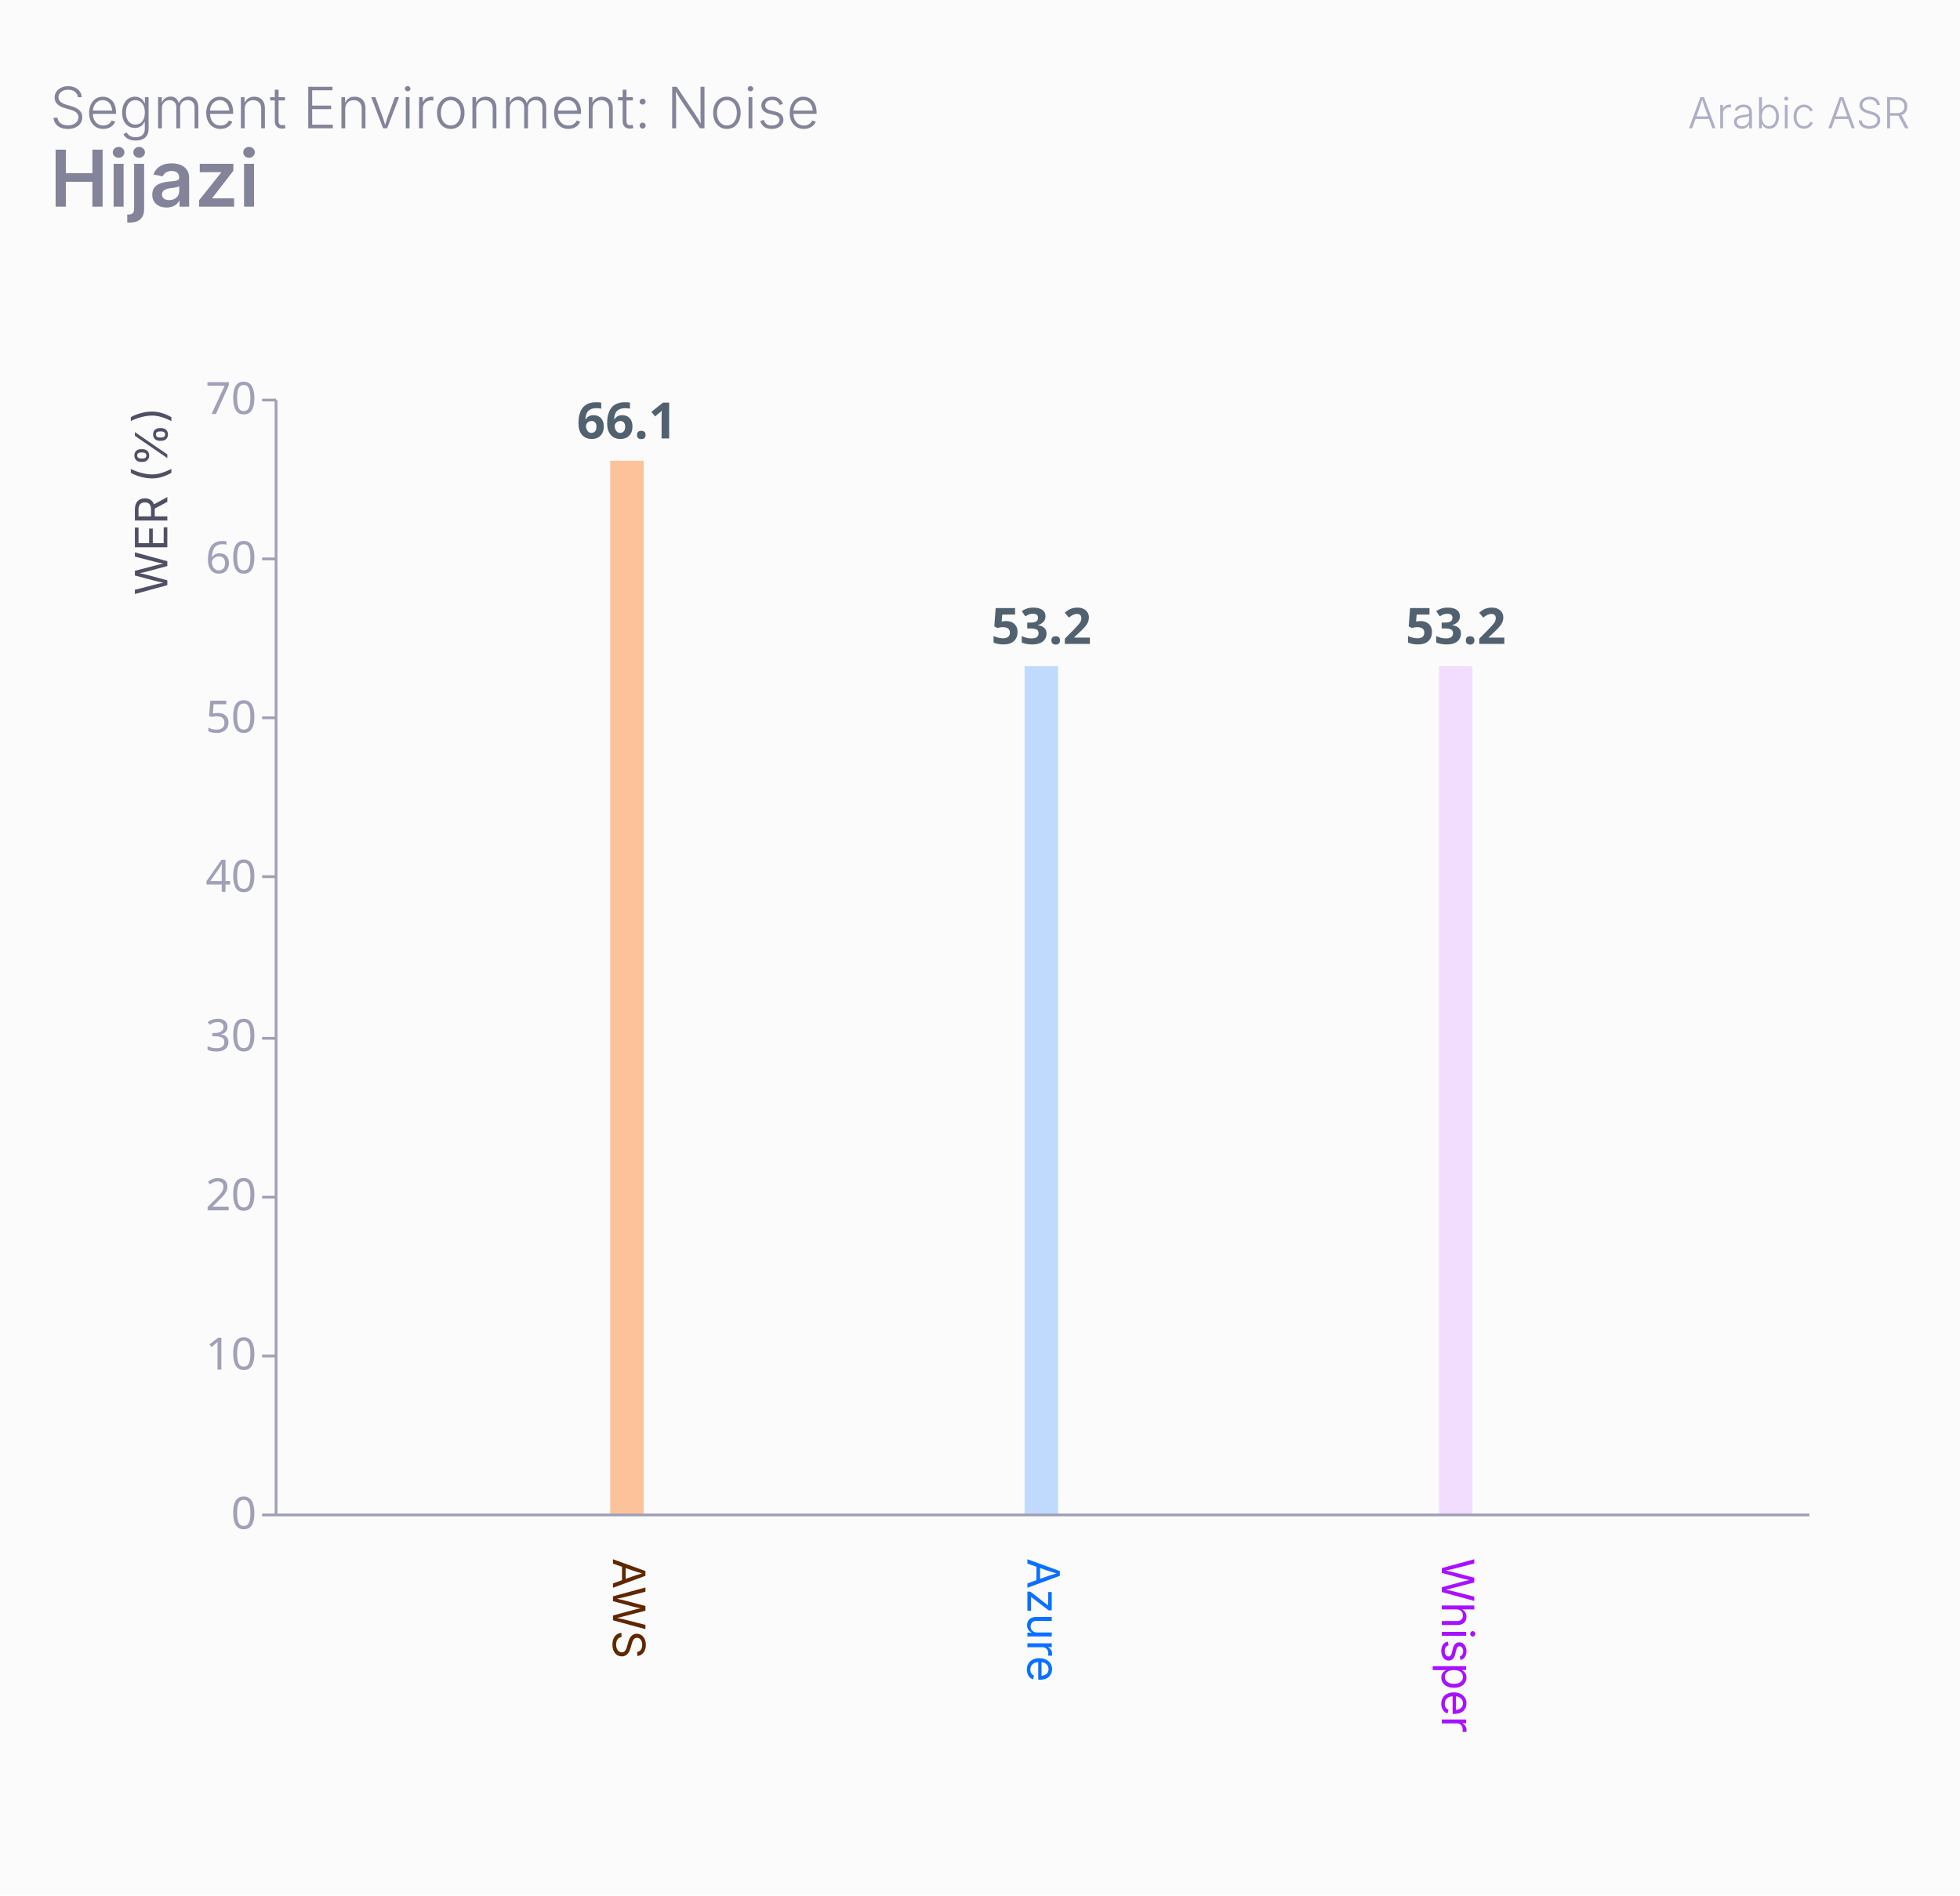
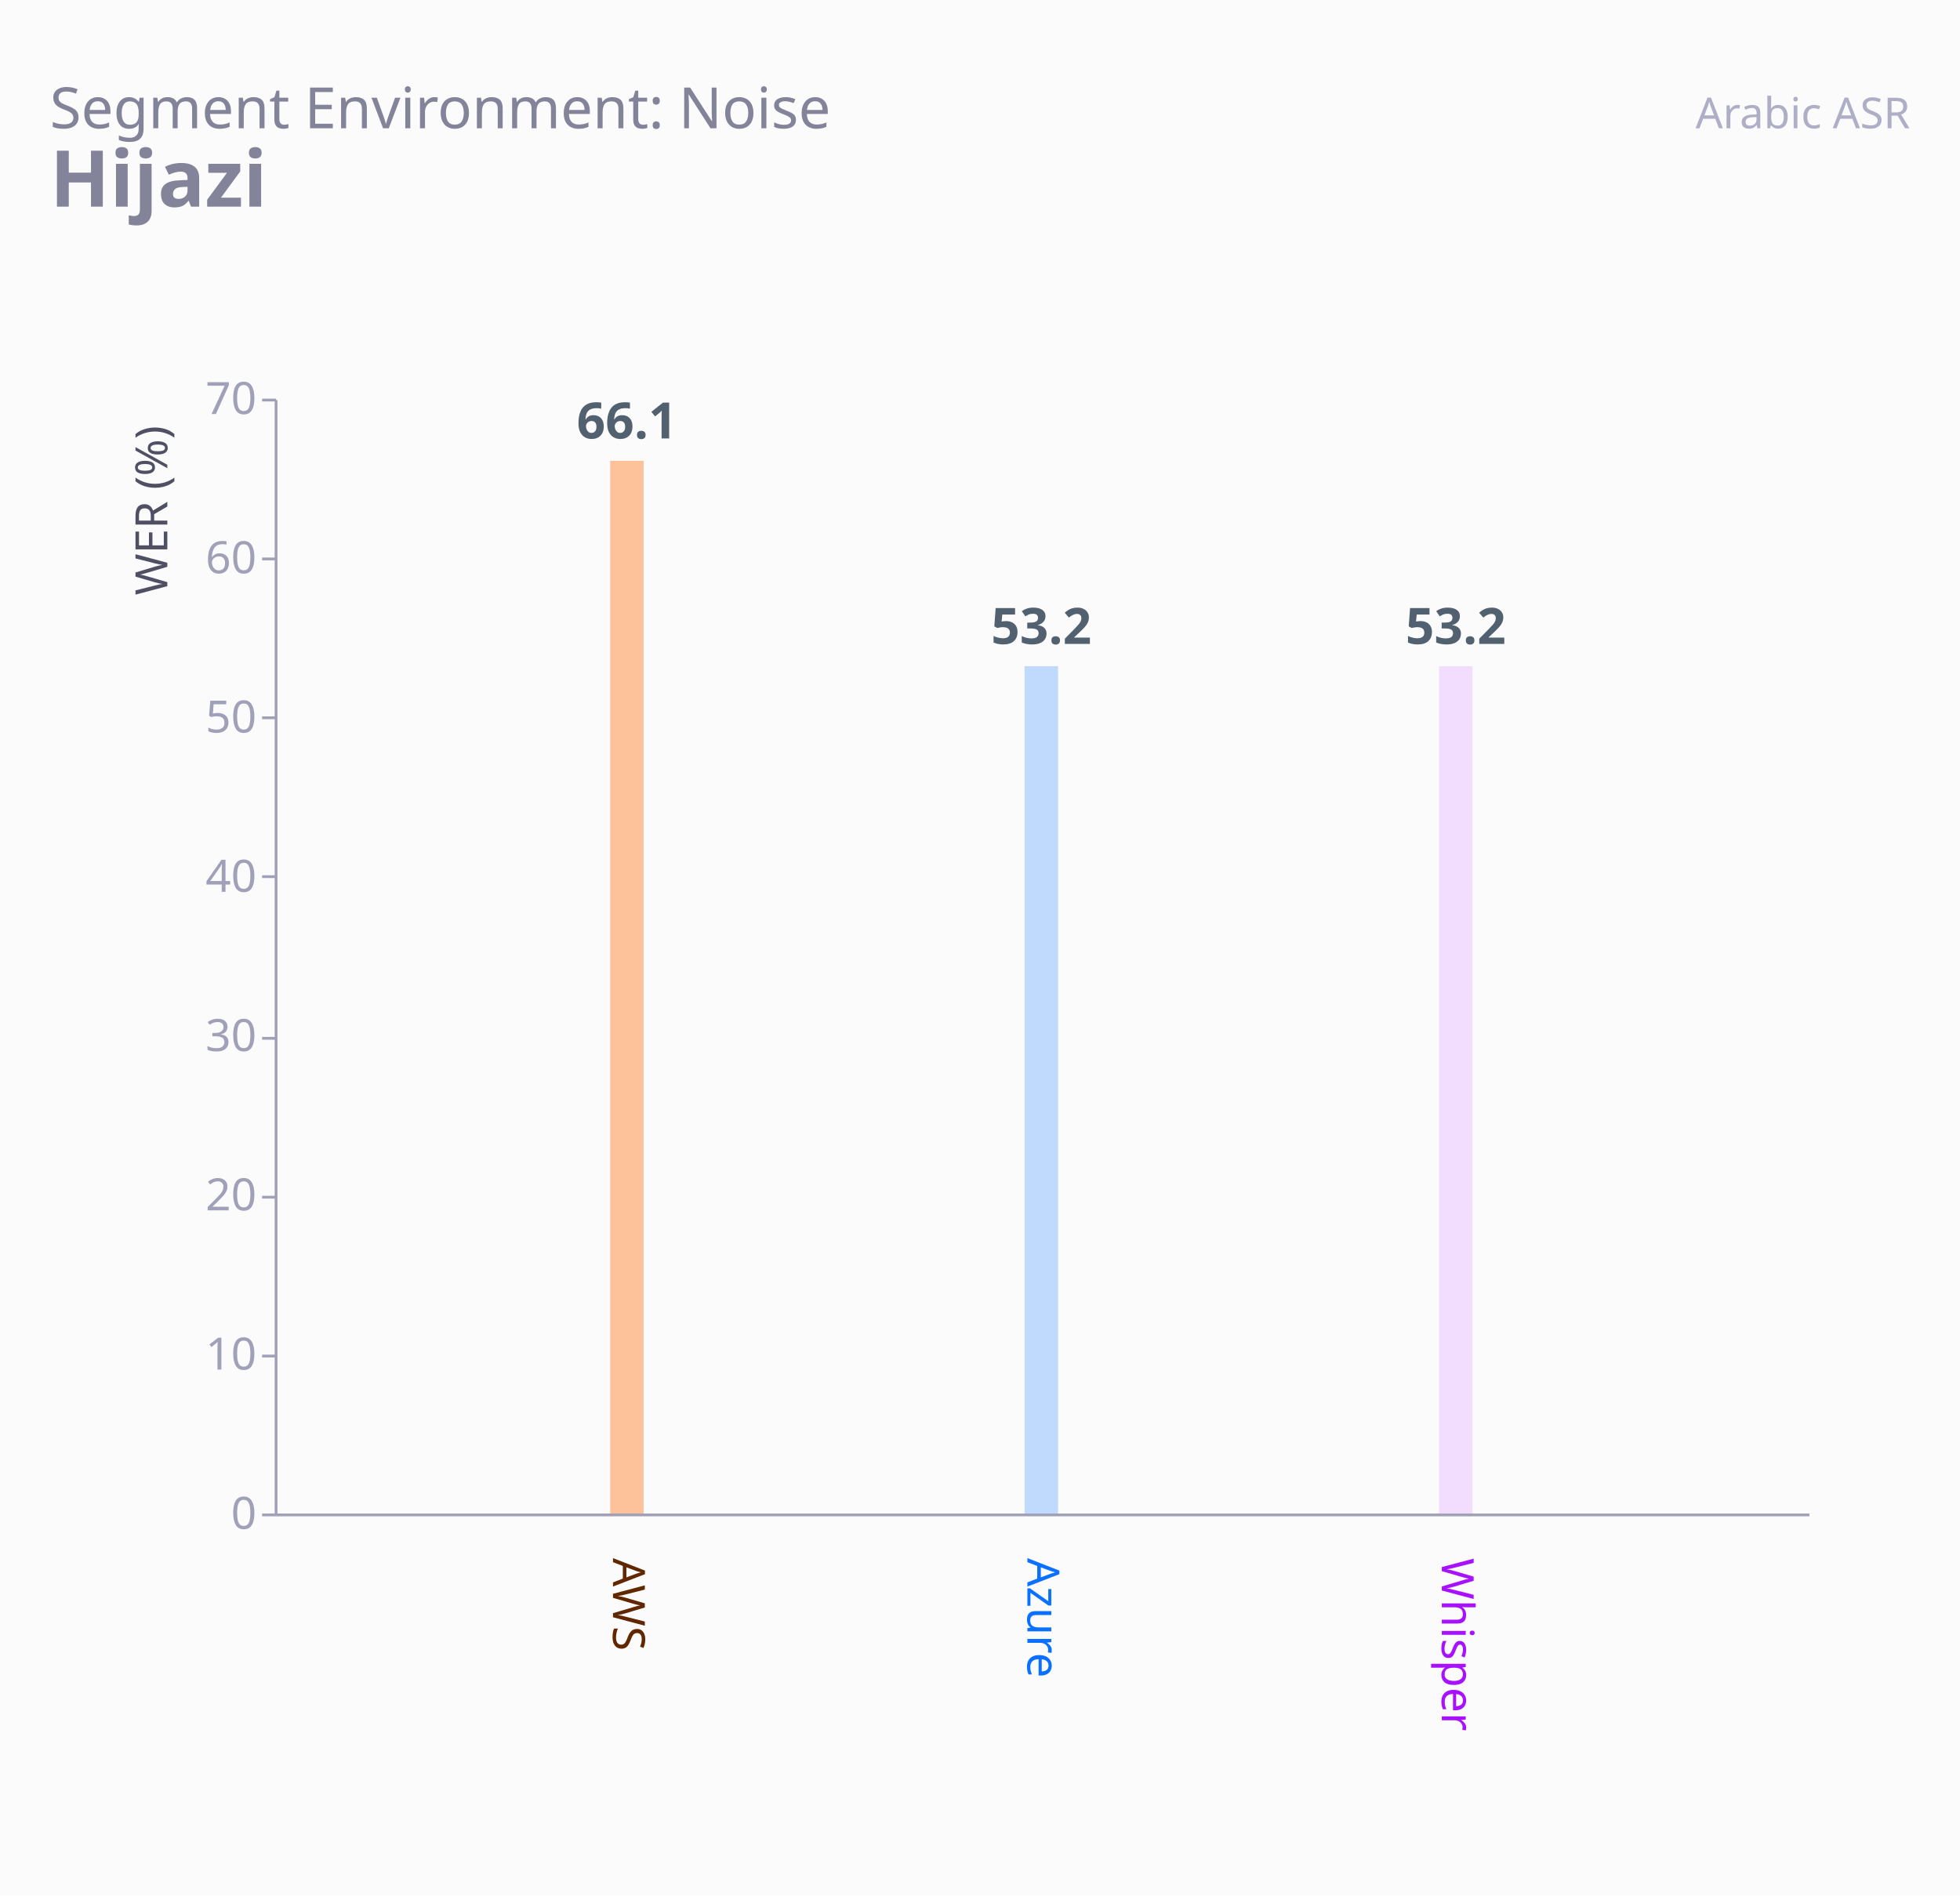
<svg xmlns="http://www.w3.org/2000/svg" width="550" height="532">
  <rect width="550" height="532" fill="#FBFBFB" />
-   <text x="536" y="36" text-anchor="end" font-family="Inter, system-ui, sans-serif" font-size="12" font-weight="300" fill="#aeaec6">Arabic ASR</text>
-   <text x="14" y="36" font-family="Inter, system-ui, sans-serif" font-size="16" font-weight="300" fill="#83839a">Segment Environment: Noise</text>
-   <text x="14" y="58" font-family="Inter, system-ui, sans-serif" font-size="22" font-weight="600" fill="#83839a">Hijazi</text>
+   <text x="536" y="36" text-anchor="end" font-family="TT Hoves Pro Trial" font-size="12" font-weight="300" fill="#aeaec6">Arabic ASR</text>
+   <text x="14" y="36" font-family="TT Hoves Pro Trial" font-size="16" font-weight="300" fill="#83839a">Segment Environment: Noise</text>
+   <text x="14" y="58" font-family="TT Hoves Pro Trial" font-size="22" font-weight="600" fill="#83839a">Hijazi</text>
  <svg y="72" version="1.1" class="marks" width="550" height="460" viewBox="0 0 626 588">
    <g fill="none" stroke-miterlimit="10" transform="translate(60,51)">
      <g class="mark-group role-frame root" role="graphics-object" aria-roledescription="group mark container">
        <g transform="translate(0,0)">
          <path class="background" aria-hidden="true" d="M0,0h550v400h-550Z" />
          <g>
            <g class="mark-group role-axis" aria-hidden="true">
              <g transform="translate(0.5,0.5)">
                <path class="background" aria-hidden="true" d="M0,0h0v0h0Z" pointer-events="none" />
                <g>
                  <g class="mark-rule role-axis-grid" pointer-events="none">
                    <line transform="translate(0,400)" x2="550" y2="0" stroke="rgba(255,255,255,0.07)" stroke-width="1" opacity="1" />
                    <line transform="translate(0,343)" x2="550" y2="0" stroke="rgba(255,255,255,0.07)" stroke-width="1" opacity="1" />
                    <line transform="translate(0,286)" x2="550" y2="0" stroke="rgba(255,255,255,0.07)" stroke-width="1" opacity="1" />
                    <line transform="translate(0,229)" x2="550" y2="0" stroke="rgba(255,255,255,0.07)" stroke-width="1" opacity="1" />
                    <line transform="translate(0,171)" x2="550" y2="0" stroke="rgba(255,255,255,0.07)" stroke-width="1" opacity="1" />
                    <line transform="translate(0,114)" x2="550" y2="0" stroke="rgba(255,255,255,0.07)" stroke-width="1" opacity="1" />
                    <line transform="translate(0,57)" x2="550" y2="0" stroke="rgba(255,255,255,0.07)" stroke-width="1" opacity="1" />
                    <line transform="translate(0,0)" x2="550" y2="0" stroke="rgba(255,255,255,0.07)" stroke-width="1" opacity="1" />
                  </g>
                </g>
                <path class="foreground" aria-hidden="true" d="" pointer-events="none" display="none" />
              </g>
            </g>
            <g class="mark-group role-axis" role="graphics-symbol" aria-roledescription="axis" aria-label="X-axis for a discrete scale with 3 values: AWS, Azure, Whisper">
              <g transform="translate(0.5,400.5)">
                <path class="background" aria-hidden="true" d="M0,0h0v0h0Z" pointer-events="none" />
                <g>
                  <g class="mark-rule role-axis-domain" pointer-events="none">
                    <line transform="translate(0,0)" x2="550" y2="0" stroke="#a0a0b8" stroke-width="1" opacity="1" />
                  </g>
                </g>
                <path class="foreground" aria-hidden="true" d="" pointer-events="none" display="none" />
              </g>
            </g>
            <g class="mark-group role-axis" role="graphics-symbol" aria-roledescription="axis" aria-label="Y-axis titled 'WER (%)' for a linear scale with values from 0 to 70">
              <g transform="translate(0.5,0.5)">
                <path class="background" aria-hidden="true" d="M0,0h0v0h0Z" pointer-events="none" />
                <g>
                  <g class="mark-rule role-axis-tick" pointer-events="none">
                    <line transform="translate(0,400)" x2="-5" y2="0" stroke="#a0a0b8" stroke-width="1" opacity="1" />
                    <line transform="translate(0,343)" x2="-5" y2="0" stroke="#a0a0b8" stroke-width="1" opacity="1" />
                    <line transform="translate(0,286)" x2="-5" y2="0" stroke="#a0a0b8" stroke-width="1" opacity="1" />
                    <line transform="translate(0,229)" x2="-5" y2="0" stroke="#a0a0b8" stroke-width="1" opacity="1" />
                    <line transform="translate(0,171)" x2="-5" y2="0" stroke="#a0a0b8" stroke-width="1" opacity="1" />
                    <line transform="translate(0,114)" x2="-5" y2="0" stroke="#a0a0b8" stroke-width="1" opacity="1" />
                    <line transform="translate(0,57)" x2="-5" y2="0" stroke="#a0a0b8" stroke-width="1" opacity="1" />
                    <line transform="translate(0,0)" x2="-5" y2="0" stroke="#a0a0b8" stroke-width="1" opacity="1" />
                  </g>
                  <g class="mark-text role-axis-label" pointer-events="none">
                    <text text-anchor="end" transform="translate(-7,405)" font-family="JetBrains Mono" font-size="16px" font-weight="400" fill="#a0a0b8" opacity="1">0</text>
                    <text text-anchor="end" transform="translate(-7,347.8571)" font-family="JetBrains Mono" font-size="16px" font-weight="400" fill="#a0a0b8" opacity="1">10</text>
                    <text text-anchor="end" transform="translate(-7,290.7143)" font-family="JetBrains Mono" font-size="16px" font-weight="400" fill="#a0a0b8" opacity="1">20</text>
                    <text text-anchor="end" transform="translate(-7,233.5714)" font-family="JetBrains Mono" font-size="16px" font-weight="400" fill="#a0a0b8" opacity="1">30</text>
                    <text text-anchor="end" transform="translate(-7,176.4286)" font-family="JetBrains Mono" font-size="16px" font-weight="400" fill="#a0a0b8" opacity="1">40</text>
                    <text text-anchor="end" transform="translate(-7,119.2857)" font-family="JetBrains Mono" font-size="16px" font-weight="400" fill="#a0a0b8" opacity="1">50</text>
                    <text text-anchor="end" transform="translate(-7,62.14286)" font-family="JetBrains Mono" font-size="16px" font-weight="400" fill="#a0a0b8" opacity="1">60</text>
                    <text text-anchor="end" transform="translate(-7,5)" font-family="JetBrains Mono" font-size="16px" font-weight="400" fill="#a0a0b8" opacity="1">70</text>
                  </g>
                  <g class="mark-rule role-axis-domain" pointer-events="none">
                    <line transform="translate(0,400)" x2="0" y2="-400" stroke="#a0a0b8" stroke-width="1" opacity="1" />
                  </g>
                  <g class="mark-text role-axis-title" pointer-events="none">
-                     <text text-anchor="start" transform="translate(-36,70) rotate(-90) translate(0,-3)" font-family="Inter, system-ui, sans-serif" font-size="16px" font-weight="400" fill="#505065" opacity="1">WER (%)</text>
+                     <text text-anchor="start" transform="translate(-36,70) rotate(-90) translate(0,-3)" font-family="TT Hoves Pro Trial" font-size="16px" font-weight="400" fill="#505065" opacity="1">WER (%)</text>
                  </g>
                </g>
                <path class="foreground" aria-hidden="true" d="" pointer-events="none" display="none" />
              </g>
            </g>
            <g class="mark-rect role-mark layer_0_marks" role="graphics-object" aria-roledescription="rect mark container">
-               <path aria-label="model: AWS; wer: 66.1; barColor: rgba(255, 181, 133,0.82)" role="graphics-symbol" aria-roledescription="bar" d="M120.351,22.286h12v377.714h-12Z" fill="rgba(255, 181, 133,0.82)" stroke-width="0" />
-               <path aria-label="model: Azure; wer: 53.2; barColor: rgba(179, 211, 255,0.82)" role="graphics-symbol" aria-roledescription="bar" d="M269,96h12v304h-12Z" fill="rgba(179, 211, 255,0.82)" stroke-width="0" />
-               <path aria-label="model: Whisper; wer: 53.2; barColor: rgba(240, 215, 255,0.82)" role="graphics-symbol" aria-roledescription="bar" d="M417.649,96h12v304h-12Z" fill="rgba(240, 215, 255,0.82)" stroke-width="0" />
+               <path aria-label="model: AWS; wer: 66.1; barColor: rgba(255,181,133,0.82)" role="graphics-symbol" aria-roledescription="bar" d="M120.351,22.286h12v377.714h-12Z" fill="rgba(255,181,133,0.82)" stroke-width="0" />
+               <path aria-label="model: Azure; wer: 53.2; barColor: rgba(179,211,255,0.82)" role="graphics-symbol" aria-roledescription="bar" d="M269,96h12v304h-12Z" fill="rgba(179,211,255,0.82)" stroke-width="0" />
+               <path aria-label="model: Whisper; wer: 53.2; barColor: rgba(240,215,255,0.82)" role="graphics-symbol" aria-roledescription="bar" d="M417.649,96h12v304h-12Z" fill="rgba(240,215,255,0.82)" stroke-width="0" />
            </g>
            <g class="mark-text role-mark layer_1_marks" role="graphics-object" aria-roledescription="text mark container">
              <text aria-label="model: AWS; wer: 66.1" role="graphics-symbol" aria-roledescription="text mark" text-anchor="middle" transform="translate(126.3514,14.28571)" font-family="JetBrains Mono" font-size="18px" font-weight="600" fill="#52616F">66.1</text>
              <text aria-label="model: Azure; wer: 53.2" role="graphics-symbol" aria-roledescription="text mark" text-anchor="middle" transform="translate(275,88)" font-family="JetBrains Mono" font-size="18px" font-weight="600" fill="#52616F">53.2</text>
              <text aria-label="model: Whisper; wer: 53.2" role="graphics-symbol" aria-roledescription="text mark" text-anchor="middle" transform="translate(423.6486,88)" font-family="JetBrains Mono" font-size="18px" font-weight="600" fill="#52616F">53.2</text>
            </g>
            <g class="mark-text role-mark layer_2_marks" role="graphics-object" aria-roledescription="text mark container">
-               <text aria-label="model: AWS; labelColor: #612700" role="graphics-symbol" aria-roledescription="text mark" text-anchor="start" transform="translate(126.3514,400) rotate(90) translate(16,5)" font-family="Inter, system-ui, sans-serif" font-size="16px" font-weight="400" fill="#612700">AWS</text>
-               <text aria-label="model: Azure; labelColor: #0a70ff" role="graphics-symbol" aria-roledescription="text mark" text-anchor="start" transform="translate(275,400) rotate(90) translate(16,5)" font-family="Inter, system-ui, sans-serif" font-size="16px" font-weight="400" fill="#0a70ff">Azure</text>
-               <text aria-label="model: Whisper; labelColor: #a811ff" role="graphics-symbol" aria-roledescription="text mark" text-anchor="start" transform="translate(423.6486,400) rotate(90) translate(16,5)" font-family="Inter, system-ui, sans-serif" font-size="16px" font-weight="400" fill="#a811ff">Whisper</text>
+               <text aria-label="model: AWS; labelColor: #612700" role="graphics-symbol" aria-roledescription="text mark" text-anchor="start" transform="translate(126.3514,400) rotate(90) translate(16,5)" font-family="TT Hoves Pro Trial" font-size="16px" font-weight="400" fill="#612700">AWS</text>
+               <text aria-label="model: Azure; labelColor: #0a70ff" role="graphics-symbol" aria-roledescription="text mark" text-anchor="start" transform="translate(275,400) rotate(90) translate(16,5)" font-family="TT Hoves Pro Trial" font-size="16px" font-weight="400" fill="#0a70ff">Azure</text>
+               <text aria-label="model: Whisper; labelColor: #a811ff" role="graphics-symbol" aria-roledescription="text mark" text-anchor="start" transform="translate(423.6486,400) rotate(90) translate(16,5)" font-family="TT Hoves Pro Trial" font-size="16px" font-weight="400" fill="#a811ff">Whisper</text>
            </g>
          </g>
          <path class="foreground" aria-hidden="true" d="" display="none" />
        </g>
      </g>
    </g>
  </svg>
</svg>
